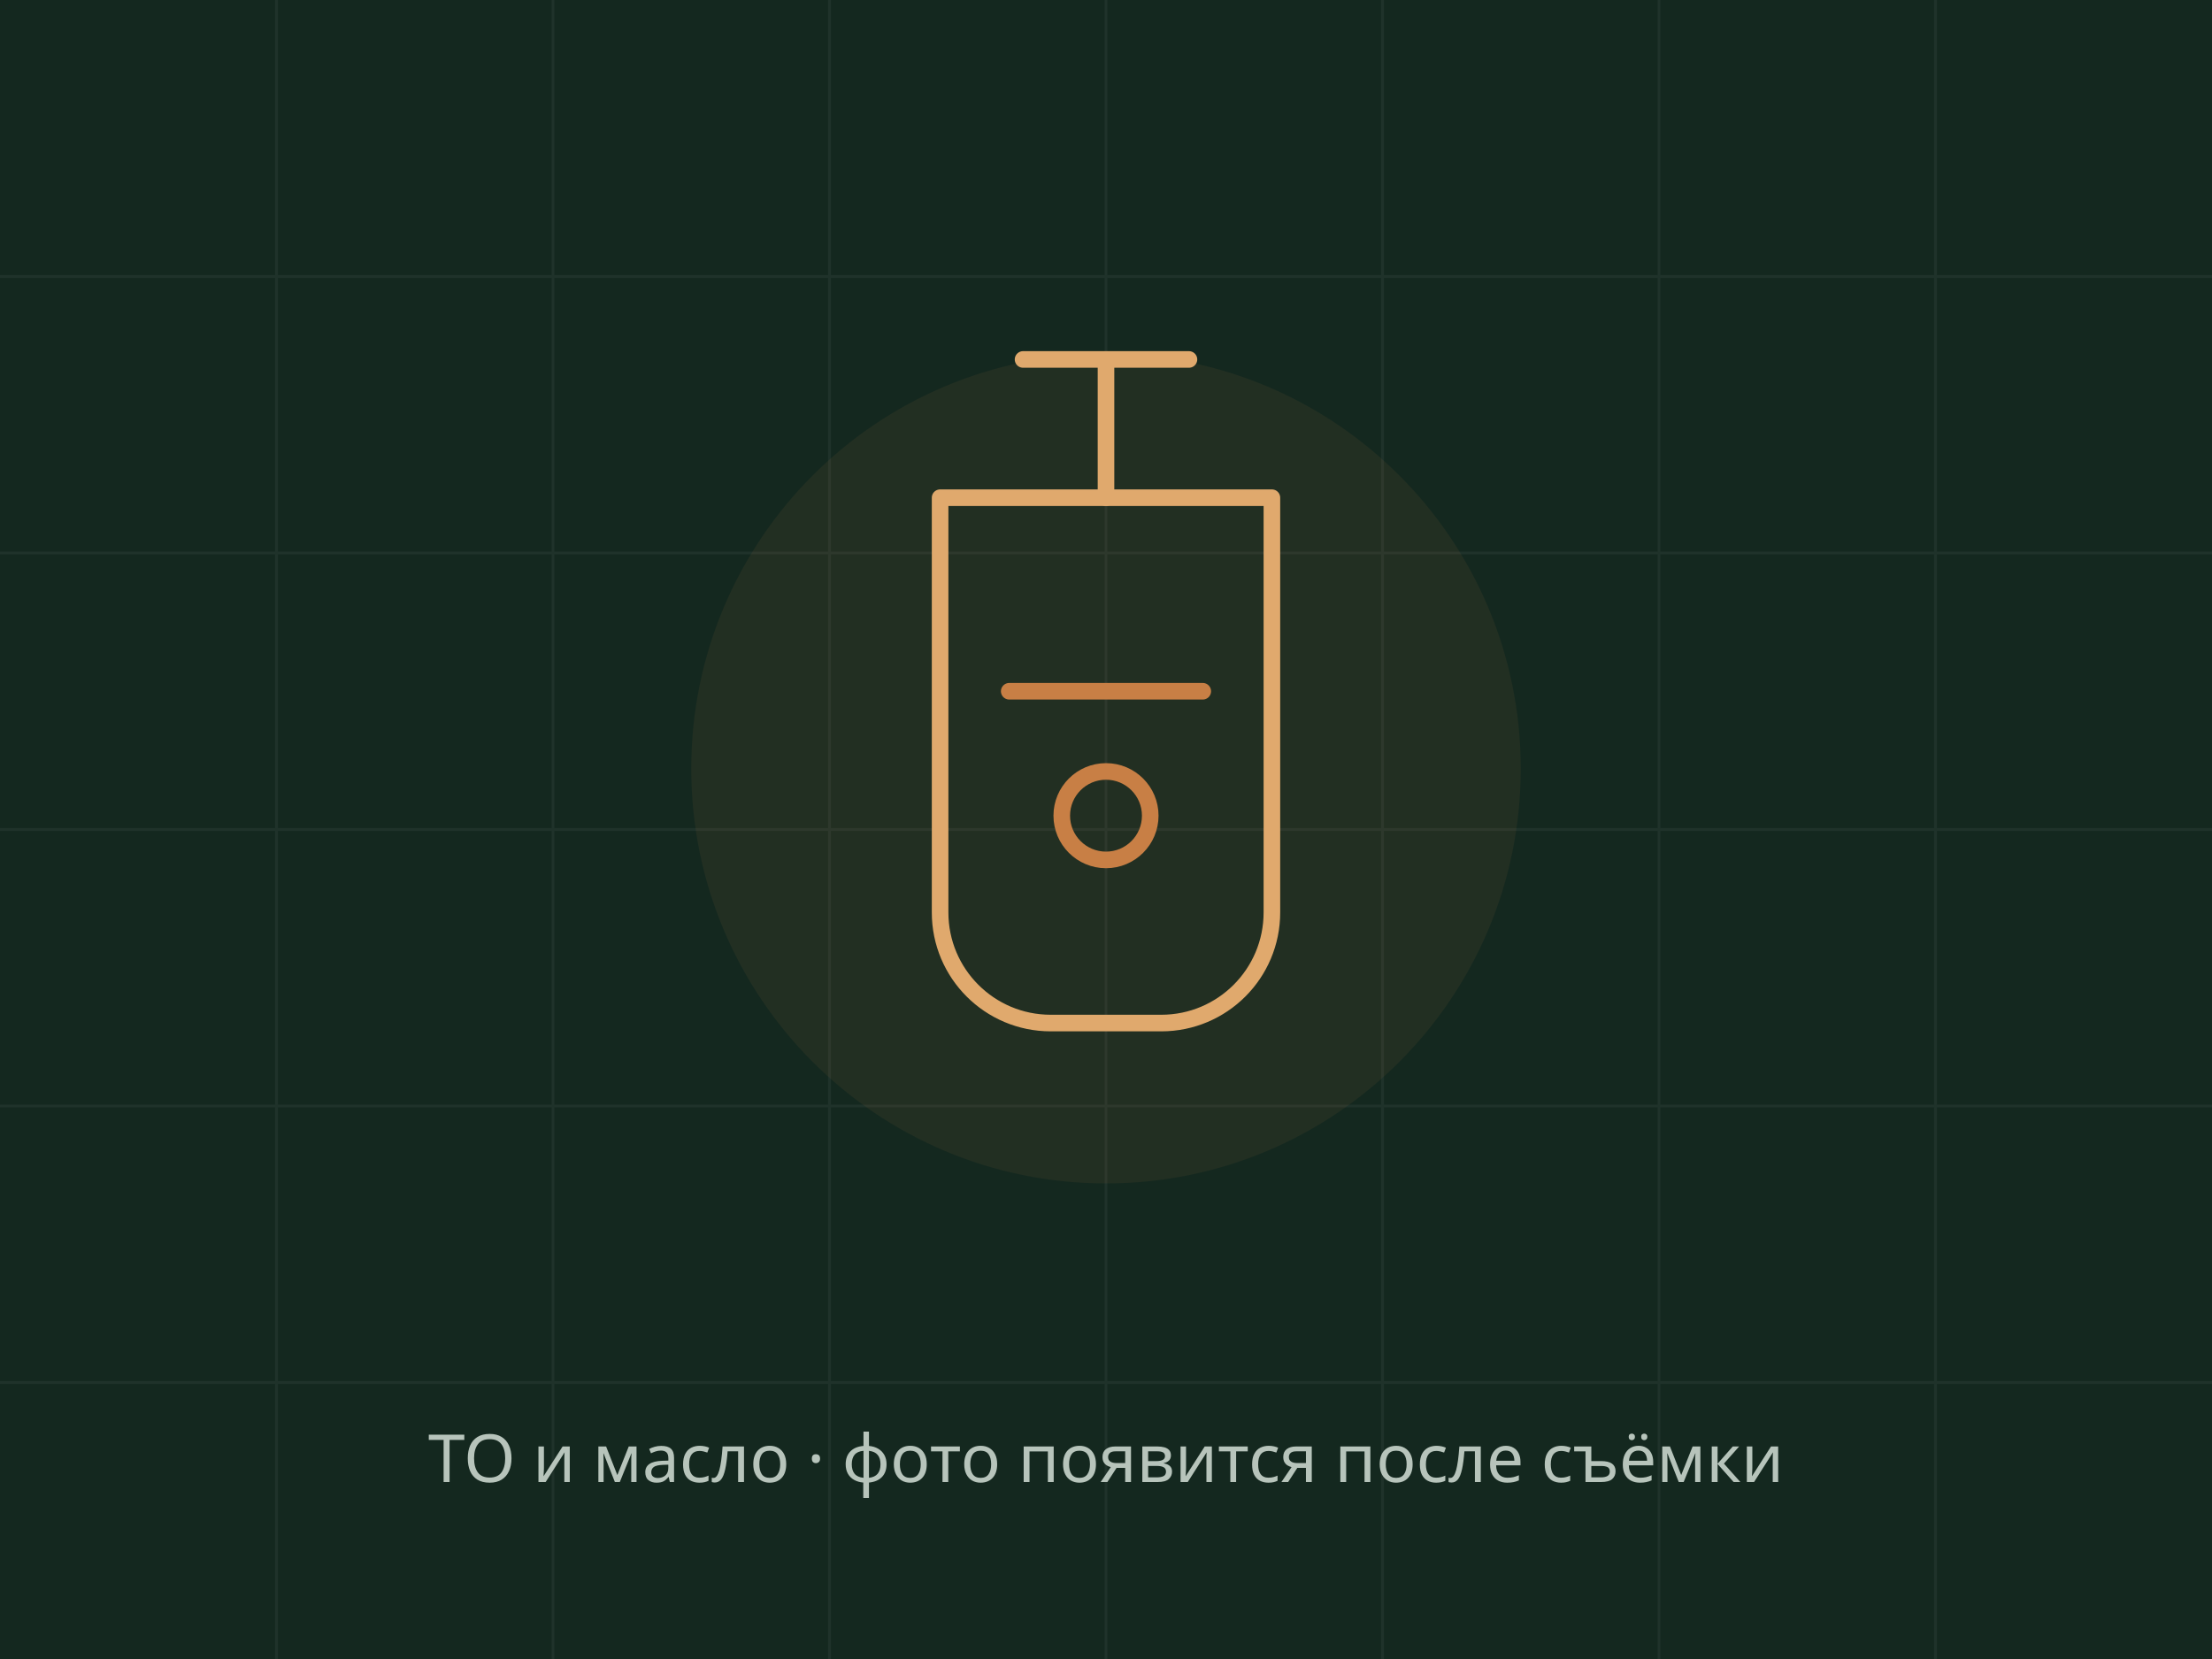
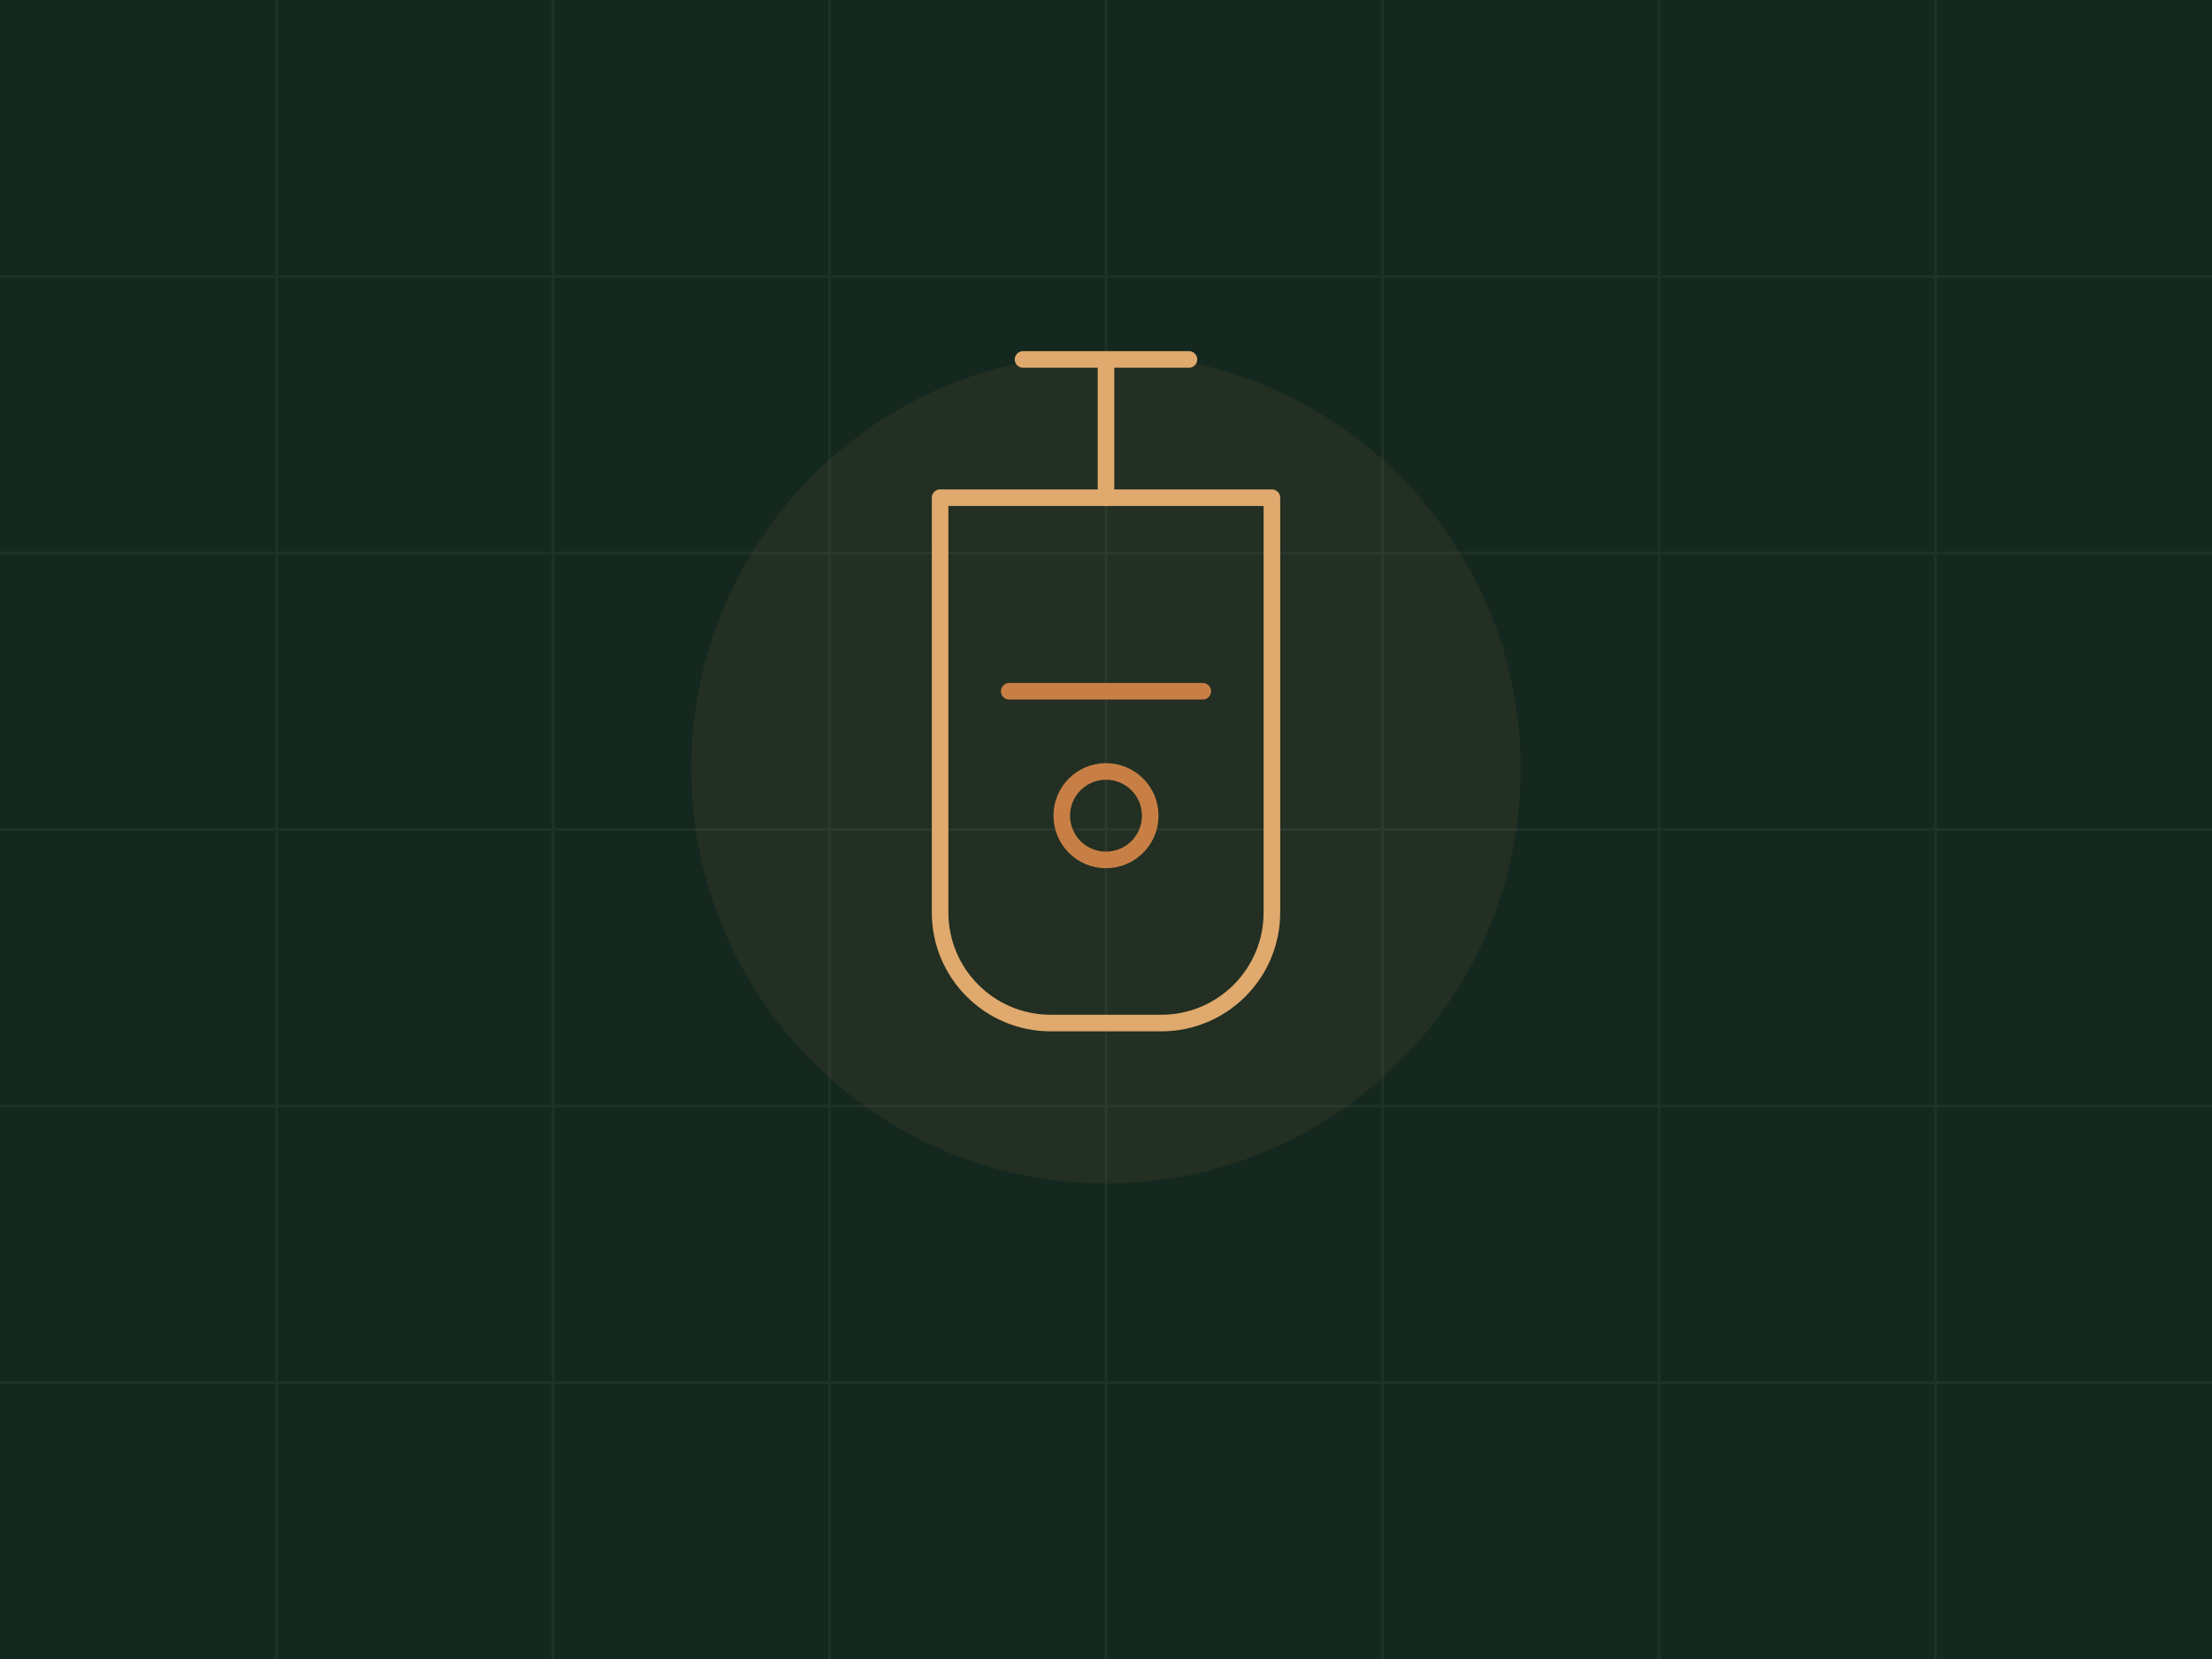
<svg xmlns="http://www.w3.org/2000/svg" viewBox="0 0 800 600" role="img">
  <rect width="800" height="600" fill="#14281F" />
  <g stroke="#B7C4BB" stroke-opacity=".07">
    <path d="M0 100h800M0 200h800M0 300h800M0 400h800M0 500h800M100 0v600M200 0v600M300 0v600M400 0v600M500 0v600M600 0v600M700 0v600" />
  </g>
  <circle cx="400" cy="278" r="150" fill="#C87F45" opacity=".08" />
  <g fill="none" stroke="#E0A96D" stroke-width="6" stroke-linecap="round" stroke-linejoin="round">
    <path d="M340 180h120v150a40 40 0 0 1-40 40h-40a40 40 0 0 1-40-40z" />
    <path d="M400 180v-50M370 130h60" />
    <path d="M365 250h70" stroke="#C87F45" />
    <circle cx="400" cy="295" r="16" stroke="#C87F45" />
  </g>
-   <g fill="#B7C4BB" font-family="sans-serif" font-size="24">
-     <text x="400" y="536" text-anchor="middle">ТО и масло · фото появится после съёмки</text>
-   </g>
+   <g fill="#B7C4BB" font-family="sans-serif" font-size="24" />
</svg>
